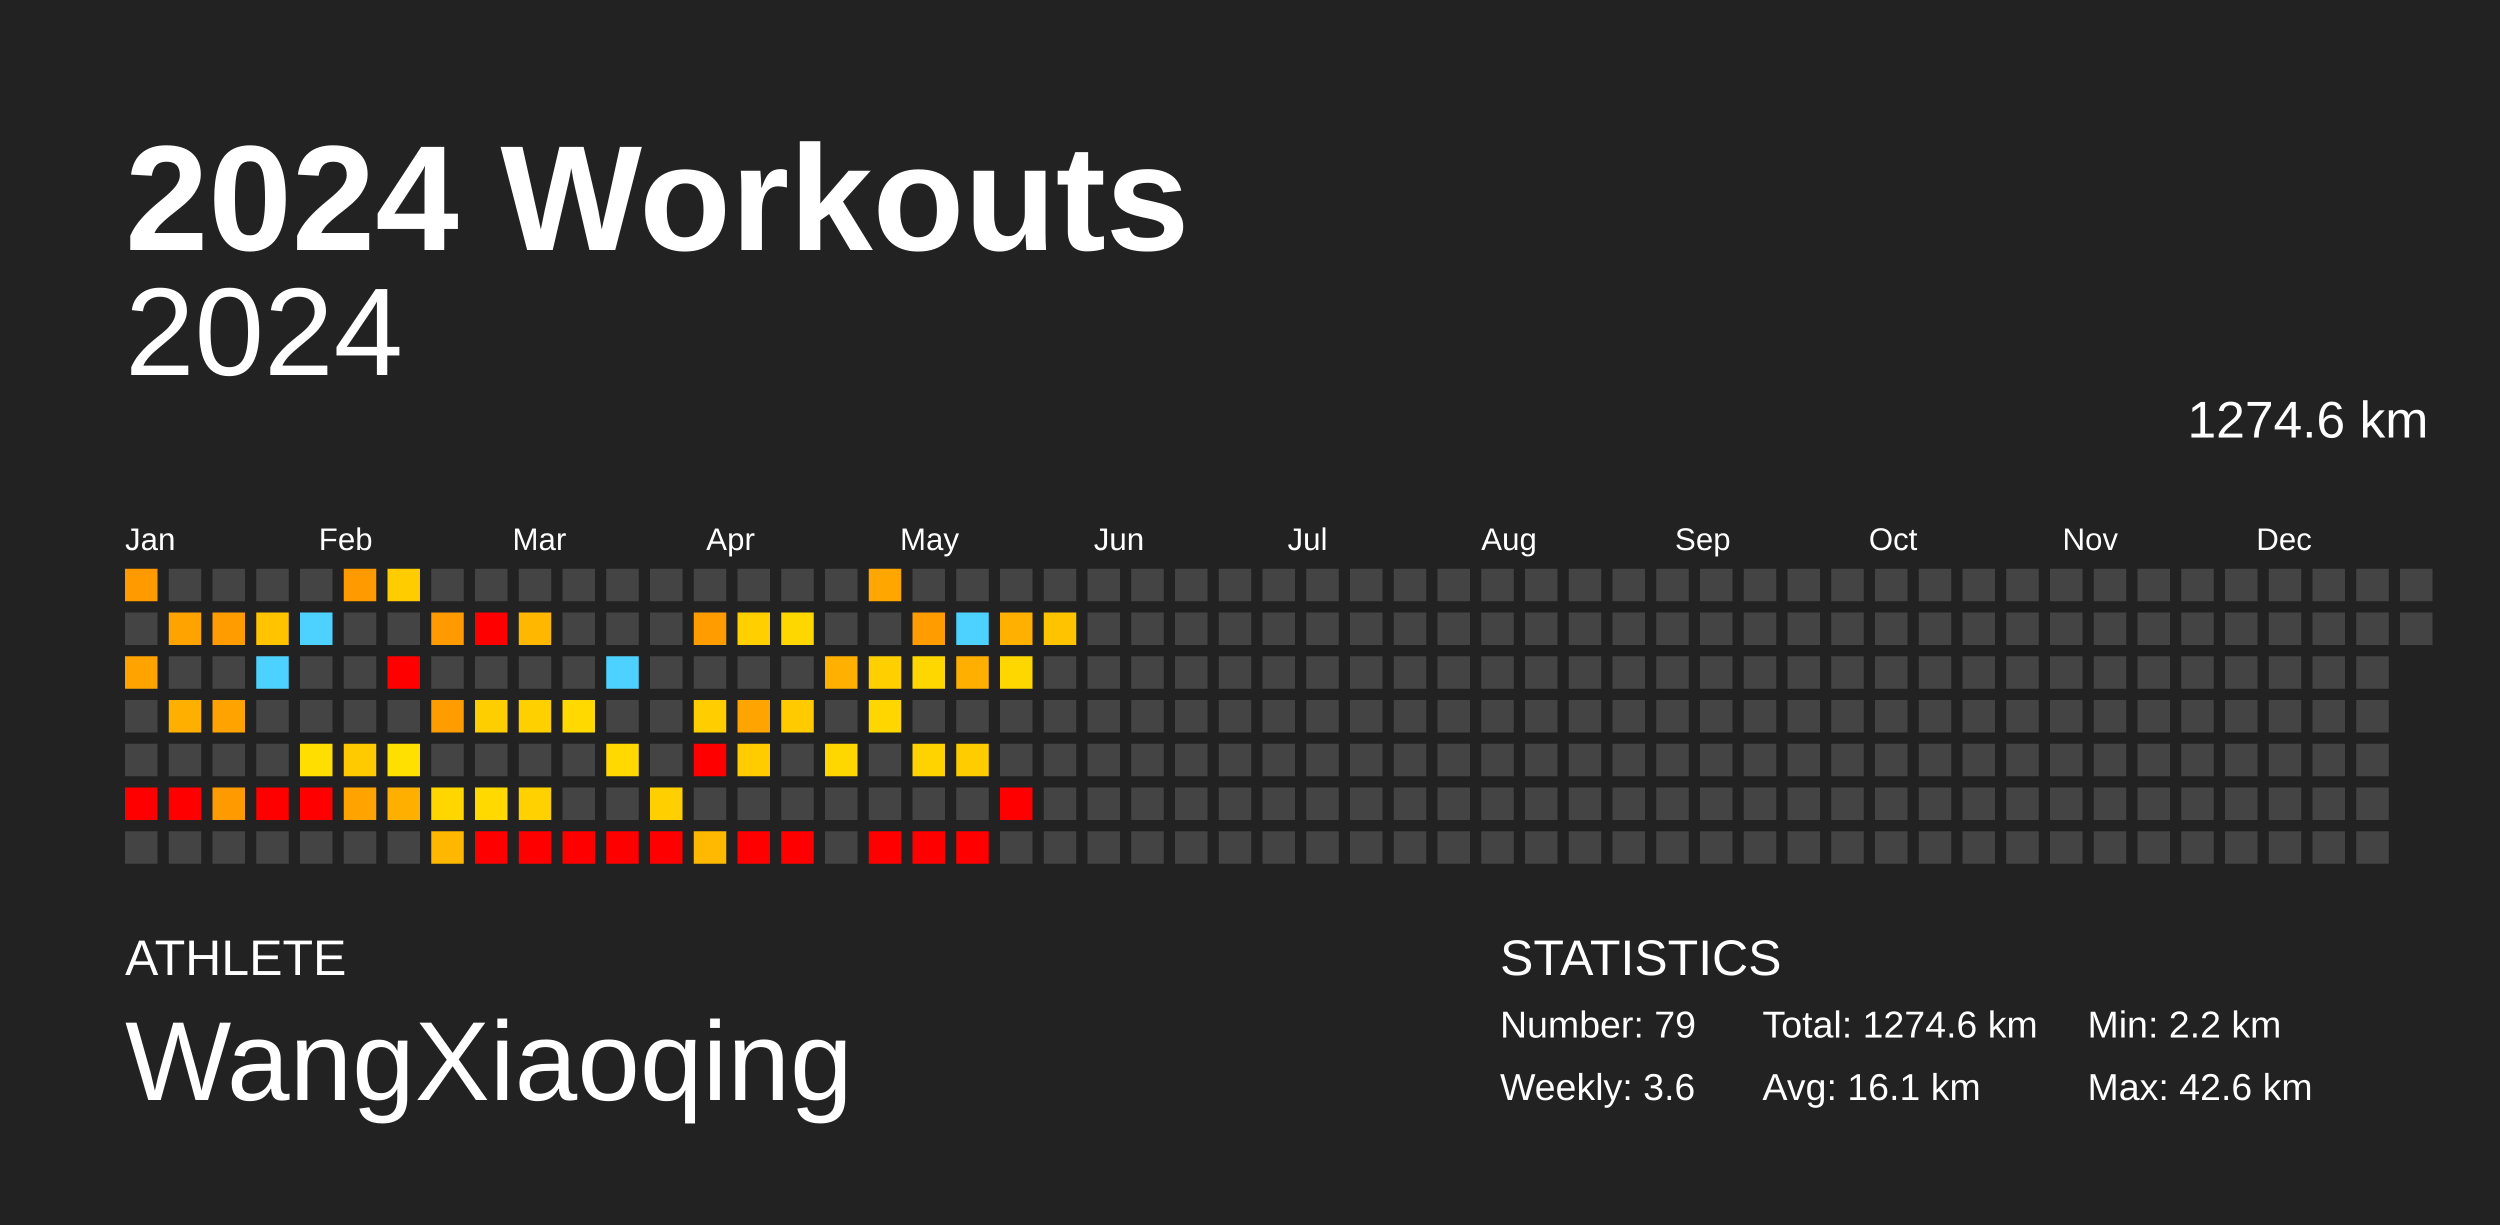
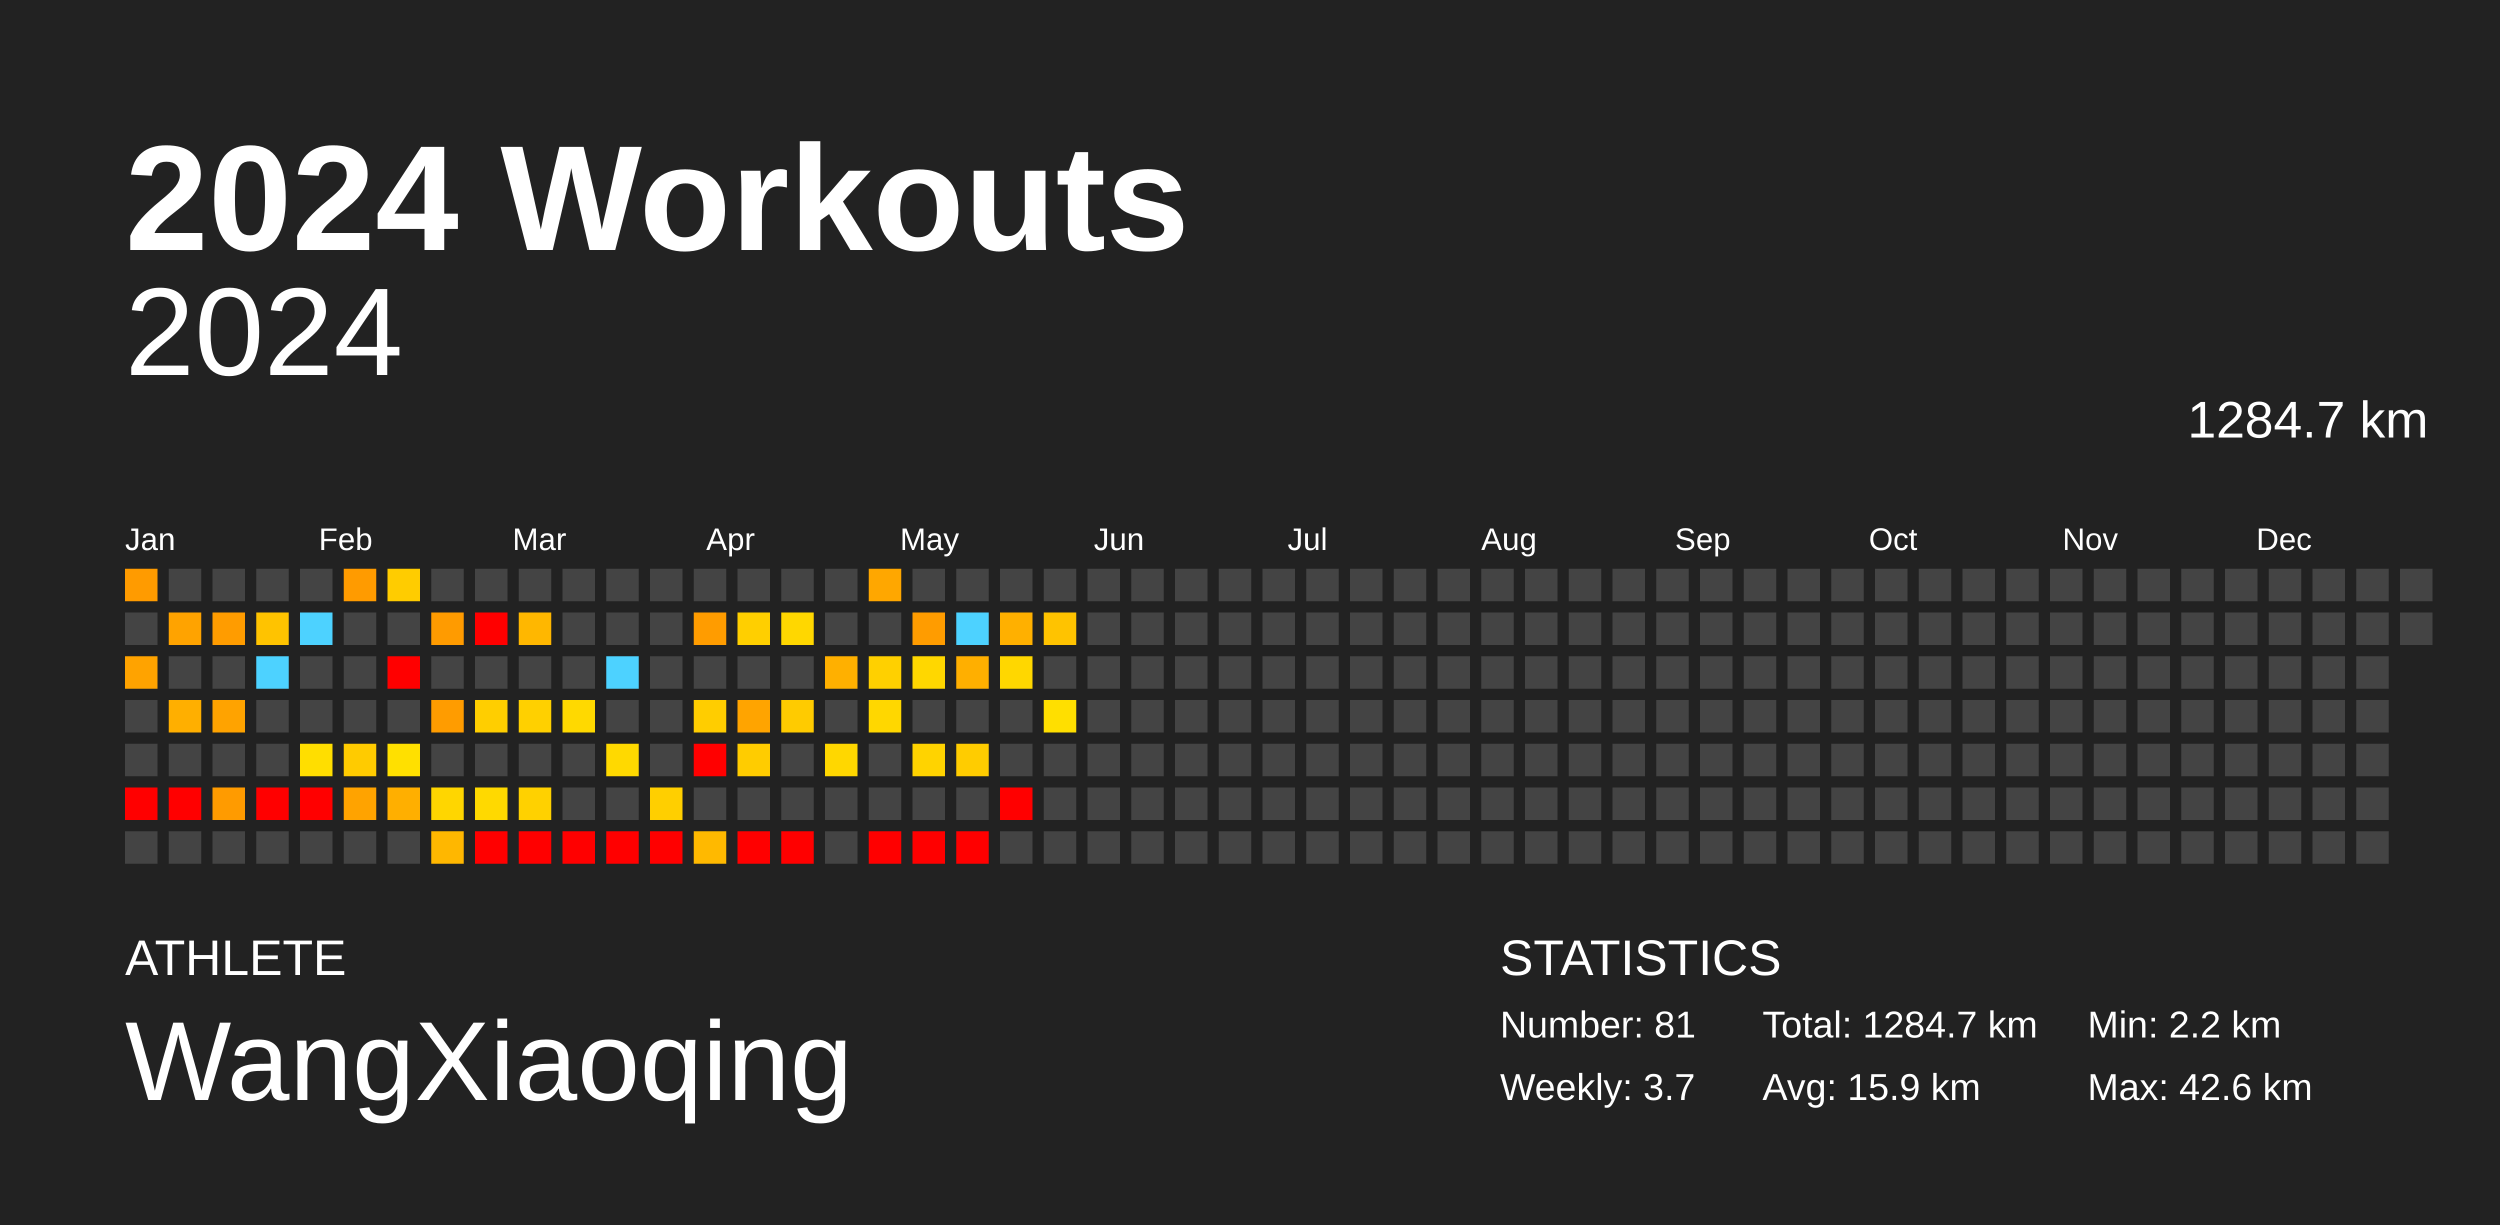
<svg xmlns="http://www.w3.org/2000/svg" baseProfile="full" height="98mm" version="1.1" viewBox="0,0,200,98" width="200mm">
  <defs />
  <rect fill="#222222" height="98" width="200" x="0" y="0" />
  <text fill="#FFFFFF" style="font-size:12px; font-family:Arial; font-weight:bold;" x="10" y="20">2024 Workouts</text>
  <text fill="#FFFFFF" style="font-size:4px; font-family:Arial" x="10" y="78">ATHLETE</text>
  <text fill="#FFFFFF" style="font-size:9px; font-family:Arial" x="10" y="88">WangXiaoqing</text>
  <text fill="#FFFFFF" style="font-size:4px; font-family:Arial" x="120" y="78">STATISTICS</text>
-   <text fill="#FFFFFF" style="font-size:3px; font-family:Arial" x="120" y="83">Number: 79</text>
-   <text fill="#FFFFFF" style="font-size:3px; font-family:Arial" x="120" y="88">Weekly: 3.6</text>
-   <text fill="#FFFFFF" style="font-size:3px; font-family:Arial" x="141" y="83">Total: 1274.6 km</text>
-   <text fill="#FFFFFF" style="font-size:3px; font-family:Arial" x="141" y="88">Avg: 16.1 km</text>
+   <text fill="#FFFFFF" style="font-size:3px; font-family:Arial" x="120" y="83">Number: 81</text>
+   <text fill="#FFFFFF" style="font-size:3px; font-family:Arial" x="120" y="88">Weekly: 3.7</text>
+   <text fill="#FFFFFF" style="font-size:3px; font-family:Arial" x="141" y="83">Total: 1284.7 km</text>
+   <text fill="#FFFFFF" style="font-size:3px; font-family:Arial" x="141" y="88">Avg: 15.9 km</text>
  <text fill="#FFFFFF" style="font-size:3px; font-family:Arial" x="167" y="83">Min: 2.2 km</text>
  <text fill="#FFFFFF" style="font-size:3px; font-family:Arial" x="167" y="88">Max: 42.6 km</text>
  <text alignment-baseline="hanging" fill="#FFFFFF" style="font-size:10.0px; font-family:Arial;" x="10" y="30">2024</text>
-   <text alignment-baseline="hanging" fill="#FFFFFF" style="font-size:4.125px; font-family:Arial;" x="175" y="35">1274.6 km</text>
+   <text alignment-baseline="hanging" fill="#FFFFFF" style="font-size:4.125px; font-family:Arial;" x="175" y="35">1284.7 km</text>
  <text fill="#FFFFFF" style="font-size:2.5px; font-family:Arial" x="10.0" y="44">Jan</text>
  <text fill="#FFFFFF" style="font-size:2.5px; font-family:Arial" x="25.5" y="44">Feb</text>
  <text fill="#FFFFFF" style="font-size:2.5px; font-family:Arial" x="41.0" y="44">Mar</text>
  <text fill="#FFFFFF" style="font-size:2.5px; font-family:Arial" x="56.5" y="44">Apr</text>
  <text fill="#FFFFFF" style="font-size:2.5px; font-family:Arial" x="72.0" y="44">May</text>
  <text fill="#FFFFFF" style="font-size:2.5px; font-family:Arial" x="87.5" y="44">Jun</text>
  <text fill="#FFFFFF" style="font-size:2.5px; font-family:Arial" x="103.0" y="44">Jul</text>
  <text fill="#FFFFFF" style="font-size:2.5px; font-family:Arial" x="118.5" y="44">Aug</text>
  <text fill="#FFFFFF" style="font-size:2.5px; font-family:Arial" x="134.0" y="44">Sep</text>
  <text fill="#FFFFFF" style="font-size:2.5px; font-family:Arial" x="149.5" y="44">Oct</text>
  <text fill="#FFFFFF" style="font-size:2.5px; font-family:Arial" x="165.0" y="44">Nov</text>
  <text fill="#FFFFFF" style="font-size:2.5px; font-family:Arial" x="180.5" y="44">Dec</text>
  <rect fill="#ff9b00" height="2.6" width="2.6" x="10.0" y="45.5" />
  <rect fill="#444444" height="2.6" width="2.6" x="10.0" y="49.0" />
  <rect fill="#ffa300" height="2.6" width="2.6" x="10.0" y="52.5" />
  <rect fill="#444444" height="2.6" width="2.6" x="10.0" y="56.0" />
  <rect fill="#444444" height="2.6" width="2.6" x="10.0" y="59.5" />
  <rect fill="red" height="2.6" width="2.6" x="10.0" y="63.0" />
  <rect fill="#444444" height="2.6" width="2.6" x="10.0" y="66.5" />
  <rect fill="#444444" height="2.6" width="2.6" x="13.5" y="45.5" />
  <rect fill="#ffa300" height="2.6" width="2.6" x="13.5" y="49.0" />
  <rect fill="#444444" height="2.6" width="2.6" x="13.5" y="52.5" />
  <rect fill="#ffaf00" height="2.6" width="2.6" x="13.5" y="56.0" />
  <rect fill="#444444" height="2.6" width="2.6" x="13.5" y="59.5" />
  <rect fill="red" height="2.6" width="2.6" x="13.5" y="63.0" />
  <rect fill="#444444" height="2.6" width="2.6" x="13.5" y="66.5" />
  <rect fill="#444444" height="2.6" width="2.6" x="17.0" y="45.5" />
  <rect fill="#ff9c00" height="2.6" width="2.6" x="17.0" y="49.0" />
  <rect fill="#444444" height="2.6" width="2.6" x="17.0" y="52.5" />
  <rect fill="#ffa300" height="2.6" width="2.6" x="17.0" y="56.0" />
  <rect fill="#444444" height="2.6" width="2.6" x="17.0" y="59.5" />
  <rect fill="#ff9b00" height="2.6" width="2.6" x="17.0" y="63.0" />
  <rect fill="#444444" height="2.6" width="2.6" x="17.0" y="66.5" />
  <rect fill="#444444" height="2.6" width="2.6" x="20.5" y="45.5" />
  <rect fill="#ffc300" height="2.6" width="2.6" x="20.5" y="49.0" />
  <rect fill="#4dd2ff" height="2.6" width="2.6" x="20.5" y="52.5" />
  <rect fill="#444444" height="2.6" width="2.6" x="20.5" y="56.0" />
  <rect fill="#444444" height="2.6" width="2.6" x="20.5" y="59.5" />
  <rect fill="red" height="2.6" width="2.6" x="20.5" y="63.0" />
  <rect fill="#444444" height="2.6" width="2.6" x="20.5" y="66.5" />
  <rect fill="#444444" height="2.6" width="2.6" x="24.0" y="45.5" />
  <rect fill="#4dd2ff" height="2.6" width="2.6" x="24.0" y="49.0" />
  <rect fill="#444444" height="2.6" width="2.6" x="24.0" y="52.5" />
  <rect fill="#444444" height="2.6" width="2.6" x="24.0" y="56.0" />
  <rect fill="#ffde00" height="2.6" width="2.6" x="24.0" y="59.5" />
  <rect fill="red" height="2.6" width="2.6" x="24.0" y="63.0" />
  <rect fill="#444444" height="2.6" width="2.6" x="24.0" y="66.5" />
  <rect fill="#ff9b00" height="2.6" width="2.6" x="27.5" y="45.5" />
  <rect fill="#444444" height="2.6" width="2.6" x="27.5" y="49.0" />
  <rect fill="#444444" height="2.6" width="2.6" x="27.5" y="52.5" />
  <rect fill="#444444" height="2.6" width="2.6" x="27.5" y="56.0" />
  <rect fill="#ffcb00" height="2.6" width="2.6" x="27.5" y="59.5" />
  <rect fill="#ffa300" height="2.6" width="2.6" x="27.5" y="63.0" />
  <rect fill="#444444" height="2.6" width="2.6" x="27.5" y="66.5" />
  <rect fill="#ffcc00" height="2.6" width="2.6" x="31.0" y="45.5" />
  <rect fill="#444444" height="2.6" width="2.6" x="31.0" y="49.0" />
  <rect fill="red" height="2.6" width="2.6" x="31.0" y="52.5" />
  <rect fill="#444444" height="2.6" width="2.6" x="31.0" y="56.0" />
  <rect fill="#ffe000" height="2.6" width="2.6" x="31.0" y="59.5" />
  <rect fill="#ffaf00" height="2.6" width="2.6" x="31.0" y="63.0" />
  <rect fill="#444444" height="2.6" width="2.6" x="31.0" y="66.5" />
  <rect fill="#444444" height="2.6" width="2.6" x="34.5" y="45.5" />
  <rect fill="#ff9b00" height="2.6" width="2.6" x="34.5" y="49.0" />
  <rect fill="#444444" height="2.6" width="2.6" x="34.5" y="52.5" />
  <rect fill="#ff9c00" height="2.6" width="2.6" x="34.5" y="56.0" />
  <rect fill="#444444" height="2.6" width="2.6" x="34.5" y="59.5" />
  <rect fill="#ffd600" height="2.6" width="2.6" x="34.5" y="63.0" />
  <rect fill="#ffb700" height="2.6" width="2.6" x="34.5" y="66.5" />
  <rect fill="#444444" height="2.6" width="2.6" x="38.0" y="45.5" />
  <rect fill="red" height="2.6" width="2.6" x="38.0" y="49.0" />
  <rect fill="#444444" height="2.6" width="2.6" x="38.0" y="52.5" />
  <rect fill="#ffce00" height="2.6" width="2.6" x="38.0" y="56.0" />
  <rect fill="#444444" height="2.6" width="2.6" x="38.0" y="59.5" />
  <rect fill="#ffd900" height="2.6" width="2.6" x="38.0" y="63.0" />
  <rect fill="red" height="2.6" width="2.6" x="38.0" y="66.5" />
  <rect fill="#444444" height="2.6" width="2.6" x="41.5" y="45.5" />
  <rect fill="#ffb700" height="2.6" width="2.6" x="41.5" y="49.0" />
  <rect fill="#444444" height="2.6" width="2.6" x="41.5" y="52.5" />
  <rect fill="#ffd000" height="2.6" width="2.6" x="41.5" y="56.0" />
  <rect fill="#444444" height="2.6" width="2.6" x="41.5" y="59.5" />
  <rect fill="#ffd100" height="2.6" width="2.6" x="41.5" y="63.0" />
  <rect fill="red" height="2.6" width="2.6" x="41.5" y="66.5" />
  <rect fill="#444444" height="2.6" width="2.6" x="45.0" y="45.5" />
  <rect fill="#444444" height="2.6" width="2.6" x="45.0" y="49.0" />
  <rect fill="#444444" height="2.6" width="2.6" x="45.0" y="52.5" />
  <rect fill="#ffd900" height="2.6" width="2.6" x="45.0" y="56.0" />
  <rect fill="#444444" height="2.6" width="2.6" x="45.0" y="59.5" />
  <rect fill="#444444" height="2.6" width="2.6" x="45.0" y="63.0" />
  <rect fill="red" height="2.6" width="2.6" x="45.0" y="66.5" />
  <rect fill="#444444" height="2.6" width="2.6" x="48.5" y="45.5" />
  <rect fill="#444444" height="2.6" width="2.6" x="48.5" y="49.0" />
  <rect fill="#4dd2ff" height="2.6" width="2.6" x="48.5" y="52.5" />
  <rect fill="#444444" height="2.6" width="2.6" x="48.5" y="56.0" />
  <rect fill="#ffd900" height="2.6" width="2.6" x="48.5" y="59.5" />
  <rect fill="#444444" height="2.6" width="2.6" x="48.5" y="63.0" />
  <rect fill="red" height="2.6" width="2.6" x="48.5" y="66.5" />
  <rect fill="#444444" height="2.6" width="2.6" x="52.0" y="45.5" />
  <rect fill="#444444" height="2.6" width="2.6" x="52.0" y="49.0" />
  <rect fill="#444444" height="2.6" width="2.6" x="52.0" y="52.5" />
  <rect fill="#444444" height="2.6" width="2.6" x="52.0" y="56.0" />
  <rect fill="#444444" height="2.6" width="2.6" x="52.0" y="59.5" />
  <rect fill="#ffcf00" height="2.6" width="2.6" x="52.0" y="63.0" />
  <rect fill="red" height="2.6" width="2.6" x="52.0" y="66.5" />
  <rect fill="#444444" height="2.6" width="2.6" x="55.5" y="45.5" />
  <rect fill="#ff9c00" height="2.6" width="2.6" x="55.5" y="49.0" />
  <rect fill="#444444" height="2.6" width="2.6" x="55.5" y="52.5" />
  <rect fill="#ffcd00" height="2.6" width="2.6" x="55.5" y="56.0" />
  <rect fill="red" height="2.6" width="2.6" x="55.5" y="59.5" />
  <rect fill="#444444" height="2.6" width="2.6" x="55.5" y="63.0" />
  <rect fill="#ffb900" height="2.6" width="2.6" x="55.5" y="66.5" />
  <rect fill="#444444" height="2.6" width="2.6" x="59.0" y="45.5" />
  <rect fill="#ffcf00" height="2.6" width="2.6" x="59.0" y="49.0" />
  <rect fill="#444444" height="2.6" width="2.6" x="59.0" y="52.5" />
  <rect fill="#ffa400" height="2.6" width="2.6" x="59.0" y="56.0" />
  <rect fill="#ffcc00" height="2.6" width="2.6" x="59.0" y="59.5" />
  <rect fill="#444444" height="2.6" width="2.6" x="59.0" y="63.0" />
  <rect fill="red" height="2.6" width="2.6" x="59.0" y="66.5" />
  <rect fill="#444444" height="2.6" width="2.6" x="62.5" y="45.5" />
  <rect fill="#ffd700" height="2.6" width="2.6" x="62.5" y="49.0" />
  <rect fill="#444444" height="2.6" width="2.6" x="62.5" y="52.5" />
  <rect fill="#ffcb00" height="2.6" width="2.6" x="62.5" y="56.0" />
  <rect fill="#444444" height="2.6" width="2.6" x="62.5" y="59.5" />
  <rect fill="#444444" height="2.6" width="2.6" x="62.5" y="63.0" />
  <rect fill="red" height="2.6" width="2.6" x="62.5" y="66.5" />
  <rect fill="#444444" height="2.6" width="2.6" x="66.0" y="45.5" />
  <rect fill="#444444" height="2.6" width="2.6" x="66.0" y="49.0" />
  <rect fill="#ffb000" height="2.6" width="2.6" x="66.0" y="52.5" />
  <rect fill="#444444" height="2.6" width="2.6" x="66.0" y="56.0" />
  <rect fill="#ffd700" height="2.6" width="2.6" x="66.0" y="59.5" />
  <rect fill="#444444" height="2.6" width="2.6" x="66.0" y="63.0" />
  <rect fill="#444444" height="2.6" width="2.6" x="66.0" y="66.5" />
  <rect fill="#ffa700" height="2.6" width="2.6" x="69.5" y="45.5" />
  <rect fill="#444444" height="2.6" width="2.6" x="69.5" y="49.0" />
  <rect fill="#ffd000" height="2.6" width="2.6" x="69.5" y="52.5" />
  <rect fill="#ffd700" height="2.6" width="2.6" x="69.5" y="56.0" />
  <rect fill="#444444" height="2.6" width="2.6" x="69.5" y="59.5" />
  <rect fill="#444444" height="2.6" width="2.6" x="69.5" y="63.0" />
  <rect fill="red" height="2.6" width="2.6" x="69.5" y="66.5" />
  <rect fill="#444444" height="2.6" width="2.6" x="73.0" y="45.5" />
  <rect fill="#ff9c00" height="2.6" width="2.6" x="73.0" y="49.0" />
  <rect fill="#ffd700" height="2.6" width="2.6" x="73.0" y="52.5" />
  <rect fill="#444444" height="2.6" width="2.6" x="73.0" y="56.0" />
  <rect fill="#ffd300" height="2.6" width="2.6" x="73.0" y="59.5" />
  <rect fill="#444444" height="2.6" width="2.6" x="73.0" y="63.0" />
  <rect fill="red" height="2.6" width="2.6" x="73.0" y="66.5" />
  <rect fill="#444444" height="2.6" width="2.6" x="76.5" y="45.5" />
  <rect fill="#4dd2ff" height="2.6" width="2.6" x="76.5" y="49.0" />
  <rect fill="#ffaf00" height="2.6" width="2.6" x="76.5" y="52.5" />
  <rect fill="#444444" height="2.6" width="2.6" x="76.5" y="56.0" />
  <rect fill="#ffcc00" height="2.6" width="2.6" x="76.5" y="59.5" />
  <rect fill="#444444" height="2.6" width="2.6" x="76.5" y="63.0" />
  <rect fill="red" height="2.6" width="2.6" x="76.5" y="66.5" />
  <rect fill="#444444" height="2.6" width="2.6" x="80.0" y="45.5" />
  <rect fill="#ffb000" height="2.6" width="2.6" x="80.0" y="49.0" />
  <rect fill="#ffd700" height="2.6" width="2.6" x="80.0" y="52.5" />
  <rect fill="#444444" height="2.6" width="2.6" x="80.0" y="56.0" />
  <rect fill="#444444" height="2.6" width="2.6" x="80.0" y="59.5" />
  <rect fill="red" height="2.6" width="2.6" x="80.0" y="63.0" />
  <rect fill="#444444" height="2.6" width="2.6" x="80.0" y="66.5" />
  <rect fill="#444444" height="2.6" width="2.6" x="83.5" y="45.5" />
  <rect fill="#ffc300" height="2.6" width="2.6" x="83.5" y="49.0" />
  <rect fill="#444444" height="2.6" width="2.6" x="83.5" y="52.5" />
-   <rect fill="#444444" height="2.6" width="2.6" x="83.5" y="56.0" />
+   <rect fill="#ffdf00" height="2.6" width="2.6" x="83.5" y="56.0" />
  <rect fill="#444444" height="2.6" width="2.6" x="83.5" y="59.5" />
  <rect fill="#444444" height="2.6" width="2.6" x="83.5" y="63.0" />
  <rect fill="#444444" height="2.6" width="2.6" x="83.5" y="66.5" />
  <rect fill="#444444" height="2.6" width="2.6" x="87.0" y="45.5" />
  <rect fill="#444444" height="2.6" width="2.6" x="87.0" y="49.0" />
  <rect fill="#444444" height="2.6" width="2.6" x="87.0" y="52.5" />
  <rect fill="#444444" height="2.6" width="2.6" x="87.0" y="56.0" />
  <rect fill="#444444" height="2.6" width="2.6" x="87.0" y="59.5" />
  <rect fill="#444444" height="2.6" width="2.6" x="87.0" y="63.0" />
  <rect fill="#444444" height="2.6" width="2.6" x="87.0" y="66.5" />
  <rect fill="#444444" height="2.6" width="2.6" x="90.5" y="45.5" />
  <rect fill="#444444" height="2.6" width="2.6" x="90.5" y="49.0" />
  <rect fill="#444444" height="2.6" width="2.6" x="90.5" y="52.5" />
  <rect fill="#444444" height="2.6" width="2.6" x="90.5" y="56.0" />
  <rect fill="#444444" height="2.6" width="2.6" x="90.5" y="59.5" />
  <rect fill="#444444" height="2.6" width="2.6" x="90.5" y="63.0" />
  <rect fill="#444444" height="2.6" width="2.6" x="90.5" y="66.5" />
  <rect fill="#444444" height="2.6" width="2.6" x="94.0" y="45.5" />
  <rect fill="#444444" height="2.6" width="2.6" x="94.0" y="49.0" />
  <rect fill="#444444" height="2.6" width="2.6" x="94.0" y="52.5" />
  <rect fill="#444444" height="2.6" width="2.6" x="94.0" y="56.0" />
  <rect fill="#444444" height="2.6" width="2.6" x="94.0" y="59.5" />
  <rect fill="#444444" height="2.6" width="2.6" x="94.0" y="63.0" />
  <rect fill="#444444" height="2.6" width="2.6" x="94.0" y="66.5" />
  <rect fill="#444444" height="2.6" width="2.6" x="97.5" y="45.5" />
  <rect fill="#444444" height="2.6" width="2.6" x="97.5" y="49.0" />
  <rect fill="#444444" height="2.6" width="2.6" x="97.5" y="52.5" />
  <rect fill="#444444" height="2.6" width="2.6" x="97.5" y="56.0" />
  <rect fill="#444444" height="2.6" width="2.6" x="97.5" y="59.5" />
  <rect fill="#444444" height="2.6" width="2.6" x="97.5" y="63.0" />
  <rect fill="#444444" height="2.6" width="2.6" x="97.5" y="66.5" />
  <rect fill="#444444" height="2.6" width="2.6" x="101.0" y="45.5" />
  <rect fill="#444444" height="2.6" width="2.6" x="101.0" y="49.0" />
  <rect fill="#444444" height="2.6" width="2.6" x="101.0" y="52.5" />
  <rect fill="#444444" height="2.6" width="2.6" x="101.0" y="56.0" />
  <rect fill="#444444" height="2.6" width="2.6" x="101.0" y="59.5" />
  <rect fill="#444444" height="2.6" width="2.6" x="101.0" y="63.0" />
  <rect fill="#444444" height="2.6" width="2.6" x="101.0" y="66.5" />
  <rect fill="#444444" height="2.6" width="2.6" x="104.5" y="45.5" />
  <rect fill="#444444" height="2.6" width="2.6" x="104.5" y="49.0" />
  <rect fill="#444444" height="2.6" width="2.6" x="104.5" y="52.5" />
  <rect fill="#444444" height="2.6" width="2.6" x="104.5" y="56.0" />
  <rect fill="#444444" height="2.6" width="2.6" x="104.5" y="59.5" />
  <rect fill="#444444" height="2.6" width="2.6" x="104.5" y="63.0" />
  <rect fill="#444444" height="2.6" width="2.6" x="104.5" y="66.5" />
  <rect fill="#444444" height="2.6" width="2.6" x="108.0" y="45.5" />
  <rect fill="#444444" height="2.6" width="2.6" x="108.0" y="49.0" />
  <rect fill="#444444" height="2.6" width="2.6" x="108.0" y="52.5" />
  <rect fill="#444444" height="2.6" width="2.6" x="108.0" y="56.0" />
  <rect fill="#444444" height="2.6" width="2.6" x="108.0" y="59.5" />
  <rect fill="#444444" height="2.6" width="2.6" x="108.0" y="63.0" />
  <rect fill="#444444" height="2.6" width="2.6" x="108.0" y="66.5" />
  <rect fill="#444444" height="2.6" width="2.6" x="111.5" y="45.5" />
  <rect fill="#444444" height="2.6" width="2.6" x="111.5" y="49.0" />
  <rect fill="#444444" height="2.6" width="2.6" x="111.5" y="52.5" />
  <rect fill="#444444" height="2.6" width="2.6" x="111.5" y="56.0" />
  <rect fill="#444444" height="2.6" width="2.6" x="111.5" y="59.5" />
  <rect fill="#444444" height="2.6" width="2.6" x="111.5" y="63.0" />
  <rect fill="#444444" height="2.6" width="2.6" x="111.5" y="66.5" />
  <rect fill="#444444" height="2.6" width="2.6" x="115.0" y="45.5" />
  <rect fill="#444444" height="2.6" width="2.6" x="115.0" y="49.0" />
  <rect fill="#444444" height="2.6" width="2.6" x="115.0" y="52.5" />
  <rect fill="#444444" height="2.6" width="2.6" x="115.0" y="56.0" />
  <rect fill="#444444" height="2.6" width="2.6" x="115.0" y="59.5" />
  <rect fill="#444444" height="2.6" width="2.6" x="115.0" y="63.0" />
  <rect fill="#444444" height="2.6" width="2.6" x="115.0" y="66.5" />
  <rect fill="#444444" height="2.6" width="2.6" x="118.5" y="45.5" />
  <rect fill="#444444" height="2.6" width="2.6" x="118.5" y="49.0" />
  <rect fill="#444444" height="2.6" width="2.6" x="118.5" y="52.5" />
  <rect fill="#444444" height="2.6" width="2.6" x="118.5" y="56.0" />
  <rect fill="#444444" height="2.6" width="2.6" x="118.5" y="59.5" />
  <rect fill="#444444" height="2.6" width="2.6" x="118.5" y="63.0" />
  <rect fill="#444444" height="2.6" width="2.6" x="118.5" y="66.5" />
  <rect fill="#444444" height="2.6" width="2.6" x="122.0" y="45.5" />
  <rect fill="#444444" height="2.6" width="2.6" x="122.0" y="49.0" />
  <rect fill="#444444" height="2.6" width="2.6" x="122.0" y="52.5" />
  <rect fill="#444444" height="2.6" width="2.6" x="122.0" y="56.0" />
  <rect fill="#444444" height="2.6" width="2.6" x="122.0" y="59.5" />
  <rect fill="#444444" height="2.6" width="2.6" x="122.0" y="63.0" />
  <rect fill="#444444" height="2.6" width="2.6" x="122.0" y="66.5" />
  <rect fill="#444444" height="2.6" width="2.6" x="125.5" y="45.5" />
  <rect fill="#444444" height="2.6" width="2.6" x="125.5" y="49.0" />
  <rect fill="#444444" height="2.6" width="2.6" x="125.5" y="52.5" />
  <rect fill="#444444" height="2.6" width="2.6" x="125.5" y="56.0" />
  <rect fill="#444444" height="2.6" width="2.6" x="125.5" y="59.5" />
  <rect fill="#444444" height="2.6" width="2.6" x="125.5" y="63.0" />
  <rect fill="#444444" height="2.6" width="2.6" x="125.5" y="66.5" />
  <rect fill="#444444" height="2.6" width="2.6" x="129.0" y="45.5" />
  <rect fill="#444444" height="2.6" width="2.6" x="129.0" y="49.0" />
  <rect fill="#444444" height="2.6" width="2.6" x="129.0" y="52.5" />
  <rect fill="#444444" height="2.6" width="2.6" x="129.0" y="56.0" />
  <rect fill="#444444" height="2.6" width="2.6" x="129.0" y="59.5" />
  <rect fill="#444444" height="2.6" width="2.6" x="129.0" y="63.0" />
  <rect fill="#444444" height="2.6" width="2.6" x="129.0" y="66.5" />
  <rect fill="#444444" height="2.6" width="2.6" x="132.5" y="45.5" />
  <rect fill="#444444" height="2.6" width="2.6" x="132.5" y="49.0" />
  <rect fill="#444444" height="2.6" width="2.6" x="132.5" y="52.5" />
  <rect fill="#444444" height="2.6" width="2.6" x="132.5" y="56.0" />
  <rect fill="#444444" height="2.6" width="2.6" x="132.5" y="59.5" />
  <rect fill="#444444" height="2.6" width="2.6" x="132.5" y="63.0" />
  <rect fill="#444444" height="2.6" width="2.6" x="132.5" y="66.5" />
  <rect fill="#444444" height="2.6" width="2.6" x="136.0" y="45.5" />
  <rect fill="#444444" height="2.6" width="2.6" x="136.0" y="49.0" />
  <rect fill="#444444" height="2.6" width="2.6" x="136.0" y="52.5" />
  <rect fill="#444444" height="2.6" width="2.6" x="136.0" y="56.0" />
  <rect fill="#444444" height="2.6" width="2.6" x="136.0" y="59.5" />
  <rect fill="#444444" height="2.6" width="2.6" x="136.0" y="63.0" />
  <rect fill="#444444" height="2.6" width="2.6" x="136.0" y="66.5" />
  <rect fill="#444444" height="2.6" width="2.6" x="139.5" y="45.5" />
  <rect fill="#444444" height="2.6" width="2.6" x="139.5" y="49.0" />
  <rect fill="#444444" height="2.6" width="2.6" x="139.5" y="52.5" />
  <rect fill="#444444" height="2.6" width="2.6" x="139.5" y="56.0" />
  <rect fill="#444444" height="2.6" width="2.6" x="139.5" y="59.5" />
  <rect fill="#444444" height="2.6" width="2.6" x="139.5" y="63.0" />
  <rect fill="#444444" height="2.6" width="2.6" x="139.5" y="66.5" />
  <rect fill="#444444" height="2.6" width="2.6" x="143.0" y="45.5" />
  <rect fill="#444444" height="2.6" width="2.6" x="143.0" y="49.0" />
  <rect fill="#444444" height="2.6" width="2.6" x="143.0" y="52.5" />
  <rect fill="#444444" height="2.6" width="2.6" x="143.0" y="56.0" />
  <rect fill="#444444" height="2.6" width="2.6" x="143.0" y="59.5" />
  <rect fill="#444444" height="2.6" width="2.6" x="143.0" y="63.0" />
  <rect fill="#444444" height="2.6" width="2.6" x="143.0" y="66.5" />
  <rect fill="#444444" height="2.6" width="2.6" x="146.5" y="45.5" />
  <rect fill="#444444" height="2.6" width="2.6" x="146.5" y="49.0" />
  <rect fill="#444444" height="2.6" width="2.6" x="146.5" y="52.5" />
  <rect fill="#444444" height="2.6" width="2.6" x="146.5" y="56.0" />
  <rect fill="#444444" height="2.6" width="2.6" x="146.5" y="59.5" />
  <rect fill="#444444" height="2.6" width="2.6" x="146.5" y="63.0" />
  <rect fill="#444444" height="2.6" width="2.6" x="146.5" y="66.5" />
  <rect fill="#444444" height="2.6" width="2.6" x="150.0" y="45.5" />
  <rect fill="#444444" height="2.6" width="2.6" x="150.0" y="49.0" />
  <rect fill="#444444" height="2.6" width="2.6" x="150.0" y="52.5" />
  <rect fill="#444444" height="2.6" width="2.6" x="150.0" y="56.0" />
  <rect fill="#444444" height="2.6" width="2.6" x="150.0" y="59.5" />
  <rect fill="#444444" height="2.6" width="2.6" x="150.0" y="63.0" />
  <rect fill="#444444" height="2.6" width="2.6" x="150.0" y="66.5" />
  <rect fill="#444444" height="2.6" width="2.6" x="153.5" y="45.5" />
  <rect fill="#444444" height="2.6" width="2.6" x="153.5" y="49.0" />
  <rect fill="#444444" height="2.6" width="2.6" x="153.5" y="52.5" />
  <rect fill="#444444" height="2.6" width="2.6" x="153.5" y="56.0" />
  <rect fill="#444444" height="2.6" width="2.6" x="153.5" y="59.5" />
  <rect fill="#444444" height="2.6" width="2.6" x="153.5" y="63.0" />
  <rect fill="#444444" height="2.6" width="2.6" x="153.5" y="66.5" />
  <rect fill="#444444" height="2.6" width="2.6" x="157.0" y="45.5" />
  <rect fill="#444444" height="2.6" width="2.6" x="157.0" y="49.0" />
  <rect fill="#444444" height="2.6" width="2.6" x="157.0" y="52.5" />
  <rect fill="#444444" height="2.6" width="2.6" x="157.0" y="56.0" />
  <rect fill="#444444" height="2.6" width="2.6" x="157.0" y="59.5" />
  <rect fill="#444444" height="2.6" width="2.6" x="157.0" y="63.0" />
  <rect fill="#444444" height="2.6" width="2.6" x="157.0" y="66.5" />
  <rect fill="#444444" height="2.6" width="2.6" x="160.5" y="45.5" />
  <rect fill="#444444" height="2.6" width="2.6" x="160.5" y="49.0" />
  <rect fill="#444444" height="2.6" width="2.6" x="160.5" y="52.5" />
  <rect fill="#444444" height="2.6" width="2.6" x="160.5" y="56.0" />
  <rect fill="#444444" height="2.6" width="2.6" x="160.5" y="59.5" />
  <rect fill="#444444" height="2.6" width="2.6" x="160.5" y="63.0" />
  <rect fill="#444444" height="2.6" width="2.6" x="160.5" y="66.5" />
  <rect fill="#444444" height="2.6" width="2.6" x="164.0" y="45.5" />
  <rect fill="#444444" height="2.6" width="2.6" x="164.0" y="49.0" />
  <rect fill="#444444" height="2.6" width="2.6" x="164.0" y="52.5" />
  <rect fill="#444444" height="2.6" width="2.6" x="164.0" y="56.0" />
  <rect fill="#444444" height="2.6" width="2.6" x="164.0" y="59.5" />
  <rect fill="#444444" height="2.6" width="2.6" x="164.0" y="63.0" />
  <rect fill="#444444" height="2.6" width="2.6" x="164.0" y="66.5" />
  <rect fill="#444444" height="2.6" width="2.6" x="167.5" y="45.5" />
  <rect fill="#444444" height="2.6" width="2.6" x="167.5" y="49.0" />
  <rect fill="#444444" height="2.6" width="2.6" x="167.5" y="52.5" />
  <rect fill="#444444" height="2.6" width="2.6" x="167.5" y="56.0" />
  <rect fill="#444444" height="2.6" width="2.6" x="167.5" y="59.5" />
  <rect fill="#444444" height="2.6" width="2.6" x="167.5" y="63.0" />
  <rect fill="#444444" height="2.6" width="2.6" x="167.5" y="66.5" />
  <rect fill="#444444" height="2.6" width="2.6" x="171.0" y="45.5" />
  <rect fill="#444444" height="2.6" width="2.6" x="171.0" y="49.0" />
  <rect fill="#444444" height="2.6" width="2.6" x="171.0" y="52.5" />
  <rect fill="#444444" height="2.6" width="2.6" x="171.0" y="56.0" />
  <rect fill="#444444" height="2.6" width="2.6" x="171.0" y="59.5" />
  <rect fill="#444444" height="2.6" width="2.6" x="171.0" y="63.0" />
  <rect fill="#444444" height="2.6" width="2.6" x="171.0" y="66.5" />
  <rect fill="#444444" height="2.6" width="2.6" x="174.5" y="45.5" />
  <rect fill="#444444" height="2.6" width="2.6" x="174.5" y="49.0" />
  <rect fill="#444444" height="2.6" width="2.6" x="174.5" y="52.5" />
  <rect fill="#444444" height="2.6" width="2.6" x="174.5" y="56.0" />
  <rect fill="#444444" height="2.6" width="2.6" x="174.5" y="59.5" />
  <rect fill="#444444" height="2.6" width="2.6" x="174.5" y="63.0" />
  <rect fill="#444444" height="2.6" width="2.6" x="174.5" y="66.5" />
  <rect fill="#444444" height="2.6" width="2.6" x="178.0" y="45.5" />
  <rect fill="#444444" height="2.6" width="2.6" x="178.0" y="49.0" />
  <rect fill="#444444" height="2.6" width="2.6" x="178.0" y="52.5" />
  <rect fill="#444444" height="2.6" width="2.6" x="178.0" y="56.0" />
  <rect fill="#444444" height="2.6" width="2.6" x="178.0" y="59.5" />
  <rect fill="#444444" height="2.6" width="2.6" x="178.0" y="63.0" />
  <rect fill="#444444" height="2.6" width="2.6" x="178.0" y="66.5" />
  <rect fill="#444444" height="2.6" width="2.6" x="181.5" y="45.5" />
  <rect fill="#444444" height="2.6" width="2.6" x="181.5" y="49.0" />
  <rect fill="#444444" height="2.6" width="2.6" x="181.5" y="52.5" />
  <rect fill="#444444" height="2.6" width="2.6" x="181.5" y="56.0" />
  <rect fill="#444444" height="2.6" width="2.6" x="181.5" y="59.5" />
  <rect fill="#444444" height="2.6" width="2.6" x="181.5" y="63.0" />
  <rect fill="#444444" height="2.6" width="2.6" x="181.5" y="66.5" />
  <rect fill="#444444" height="2.6" width="2.6" x="185.0" y="45.5" />
  <rect fill="#444444" height="2.6" width="2.6" x="185.0" y="49.0" />
  <rect fill="#444444" height="2.6" width="2.6" x="185.0" y="52.5" />
  <rect fill="#444444" height="2.6" width="2.6" x="185.0" y="56.0" />
  <rect fill="#444444" height="2.6" width="2.6" x="185.0" y="59.5" />
  <rect fill="#444444" height="2.6" width="2.6" x="185.0" y="63.0" />
  <rect fill="#444444" height="2.6" width="2.6" x="185.0" y="66.5" />
  <rect fill="#444444" height="2.6" width="2.6" x="188.5" y="45.5" />
  <rect fill="#444444" height="2.6" width="2.6" x="188.5" y="49.0" />
  <rect fill="#444444" height="2.6" width="2.6" x="188.5" y="52.5" />
  <rect fill="#444444" height="2.6" width="2.6" x="188.5" y="56.0" />
  <rect fill="#444444" height="2.6" width="2.6" x="188.5" y="59.5" />
  <rect fill="#444444" height="2.6" width="2.6" x="188.5" y="63.0" />
  <rect fill="#444444" height="2.6" width="2.6" x="188.5" y="66.5" />
  <rect fill="#444444" height="2.6" width="2.6" x="192.0" y="45.5" />
  <rect fill="#444444" height="2.6" width="2.6" x="192.0" y="49.0" />
</svg>
